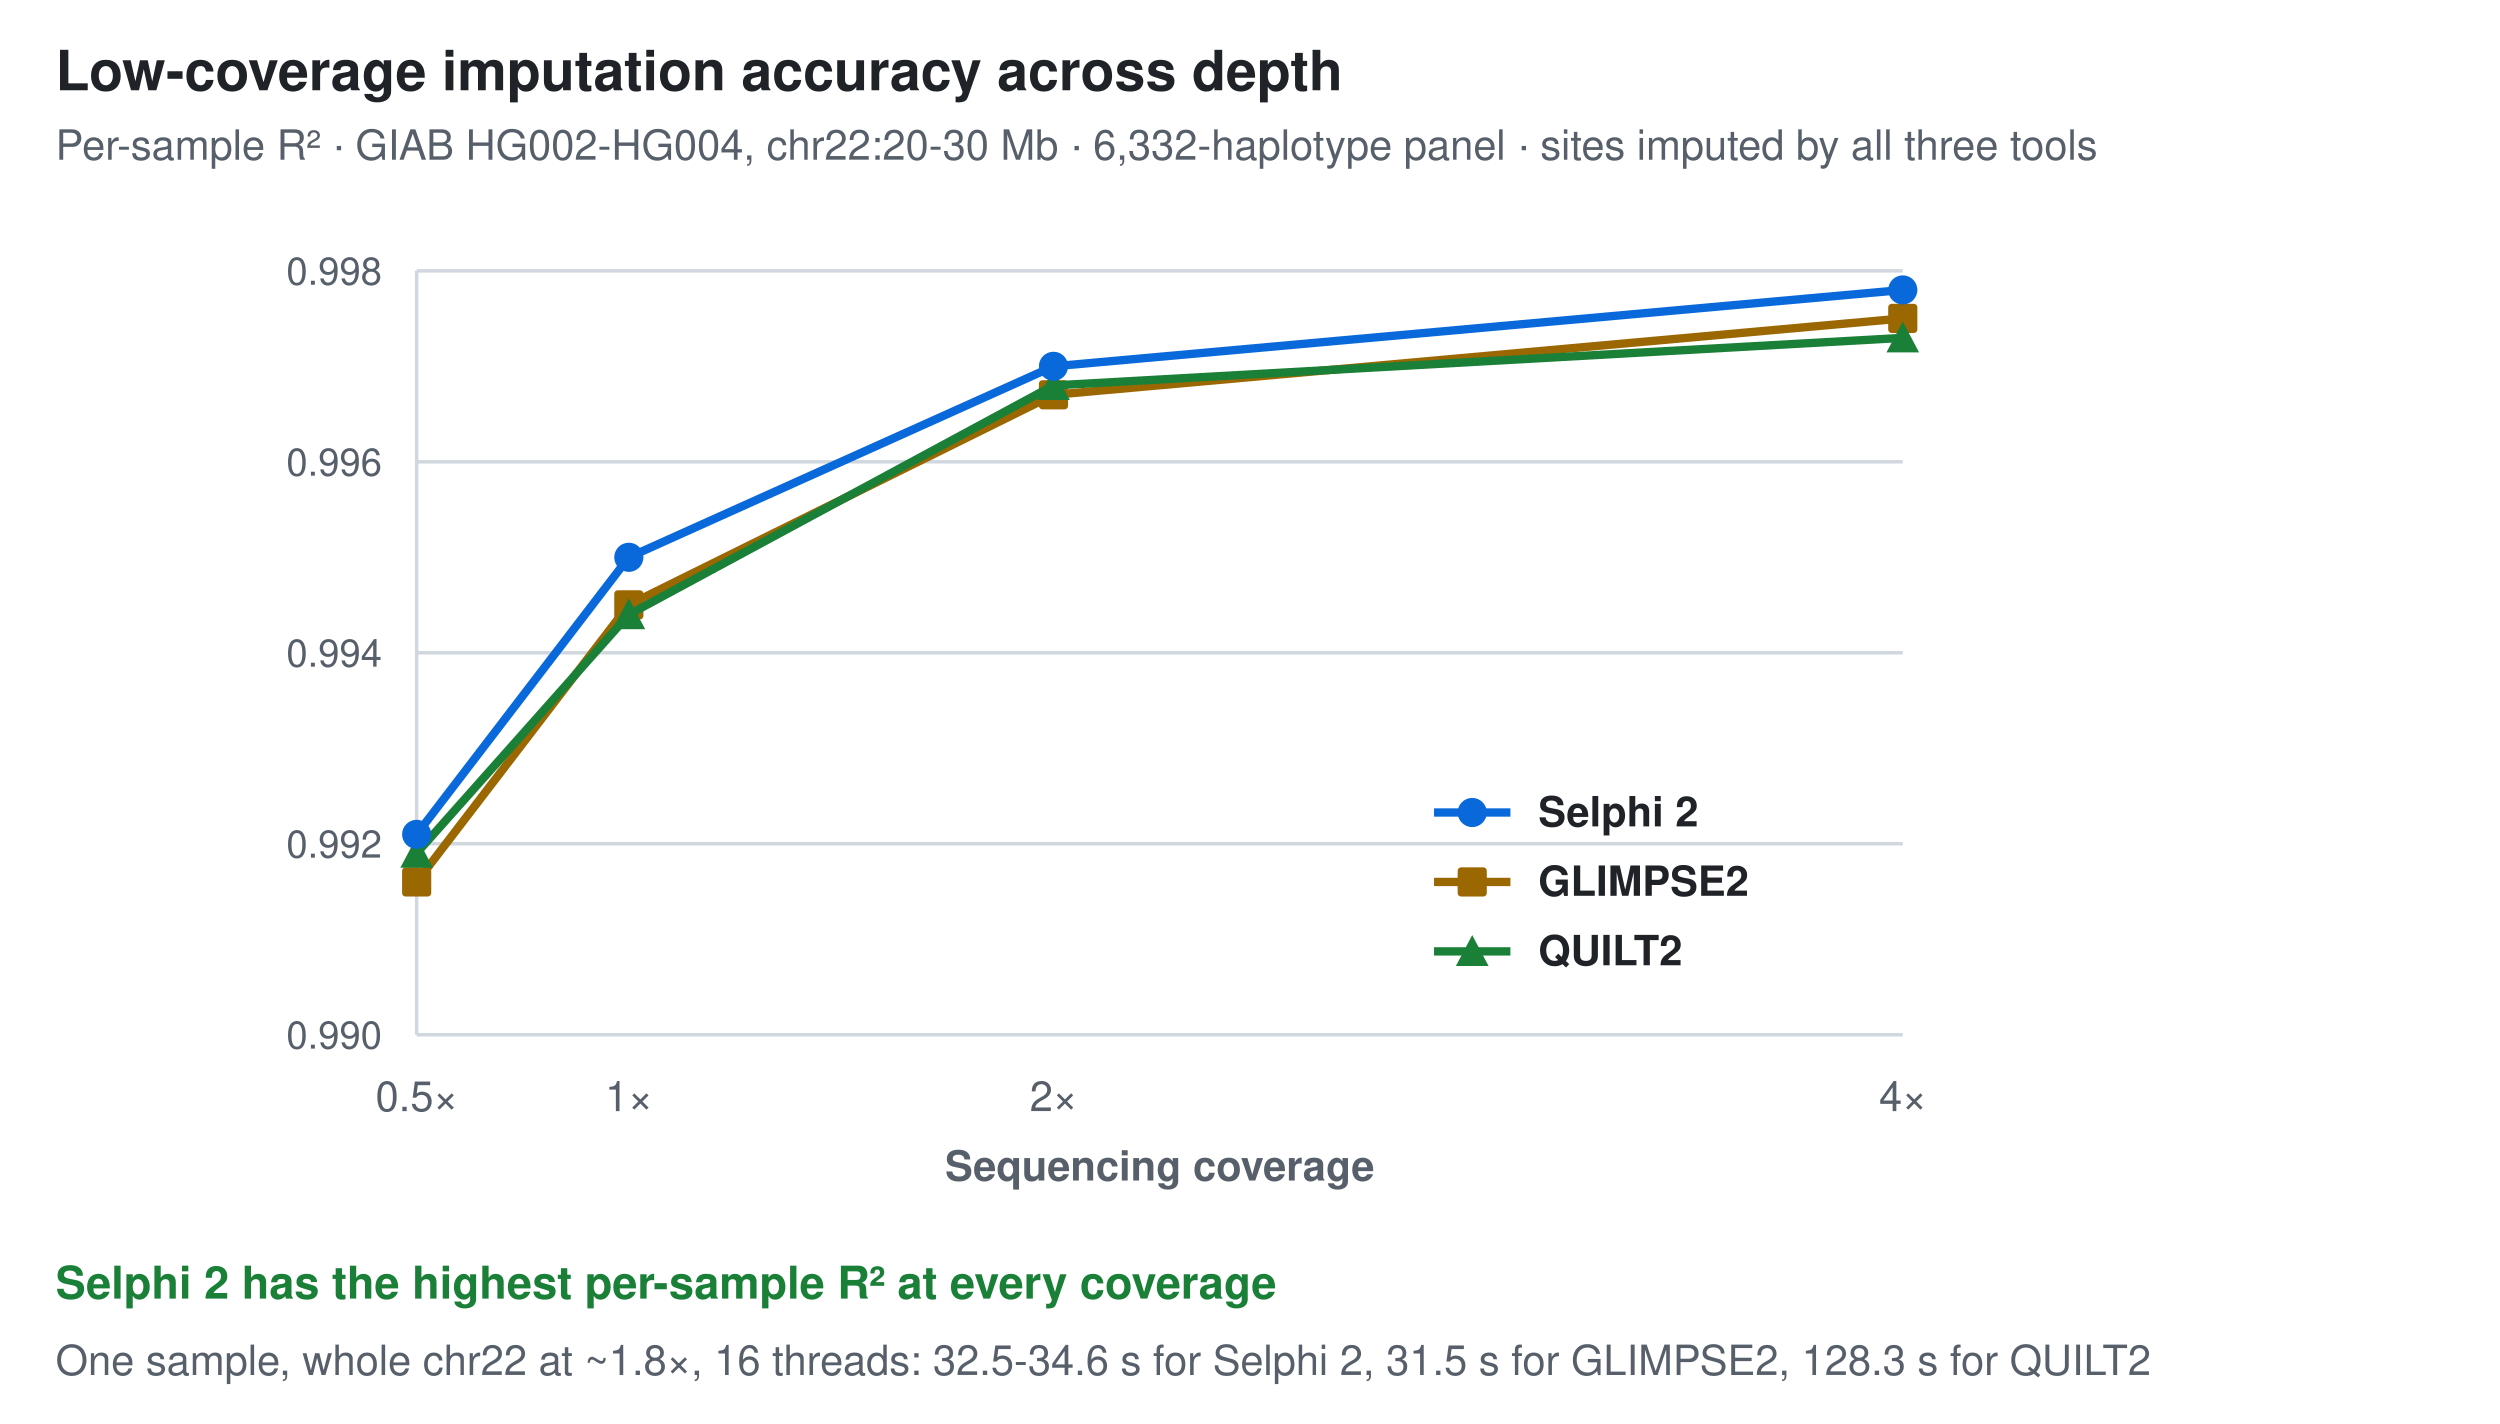
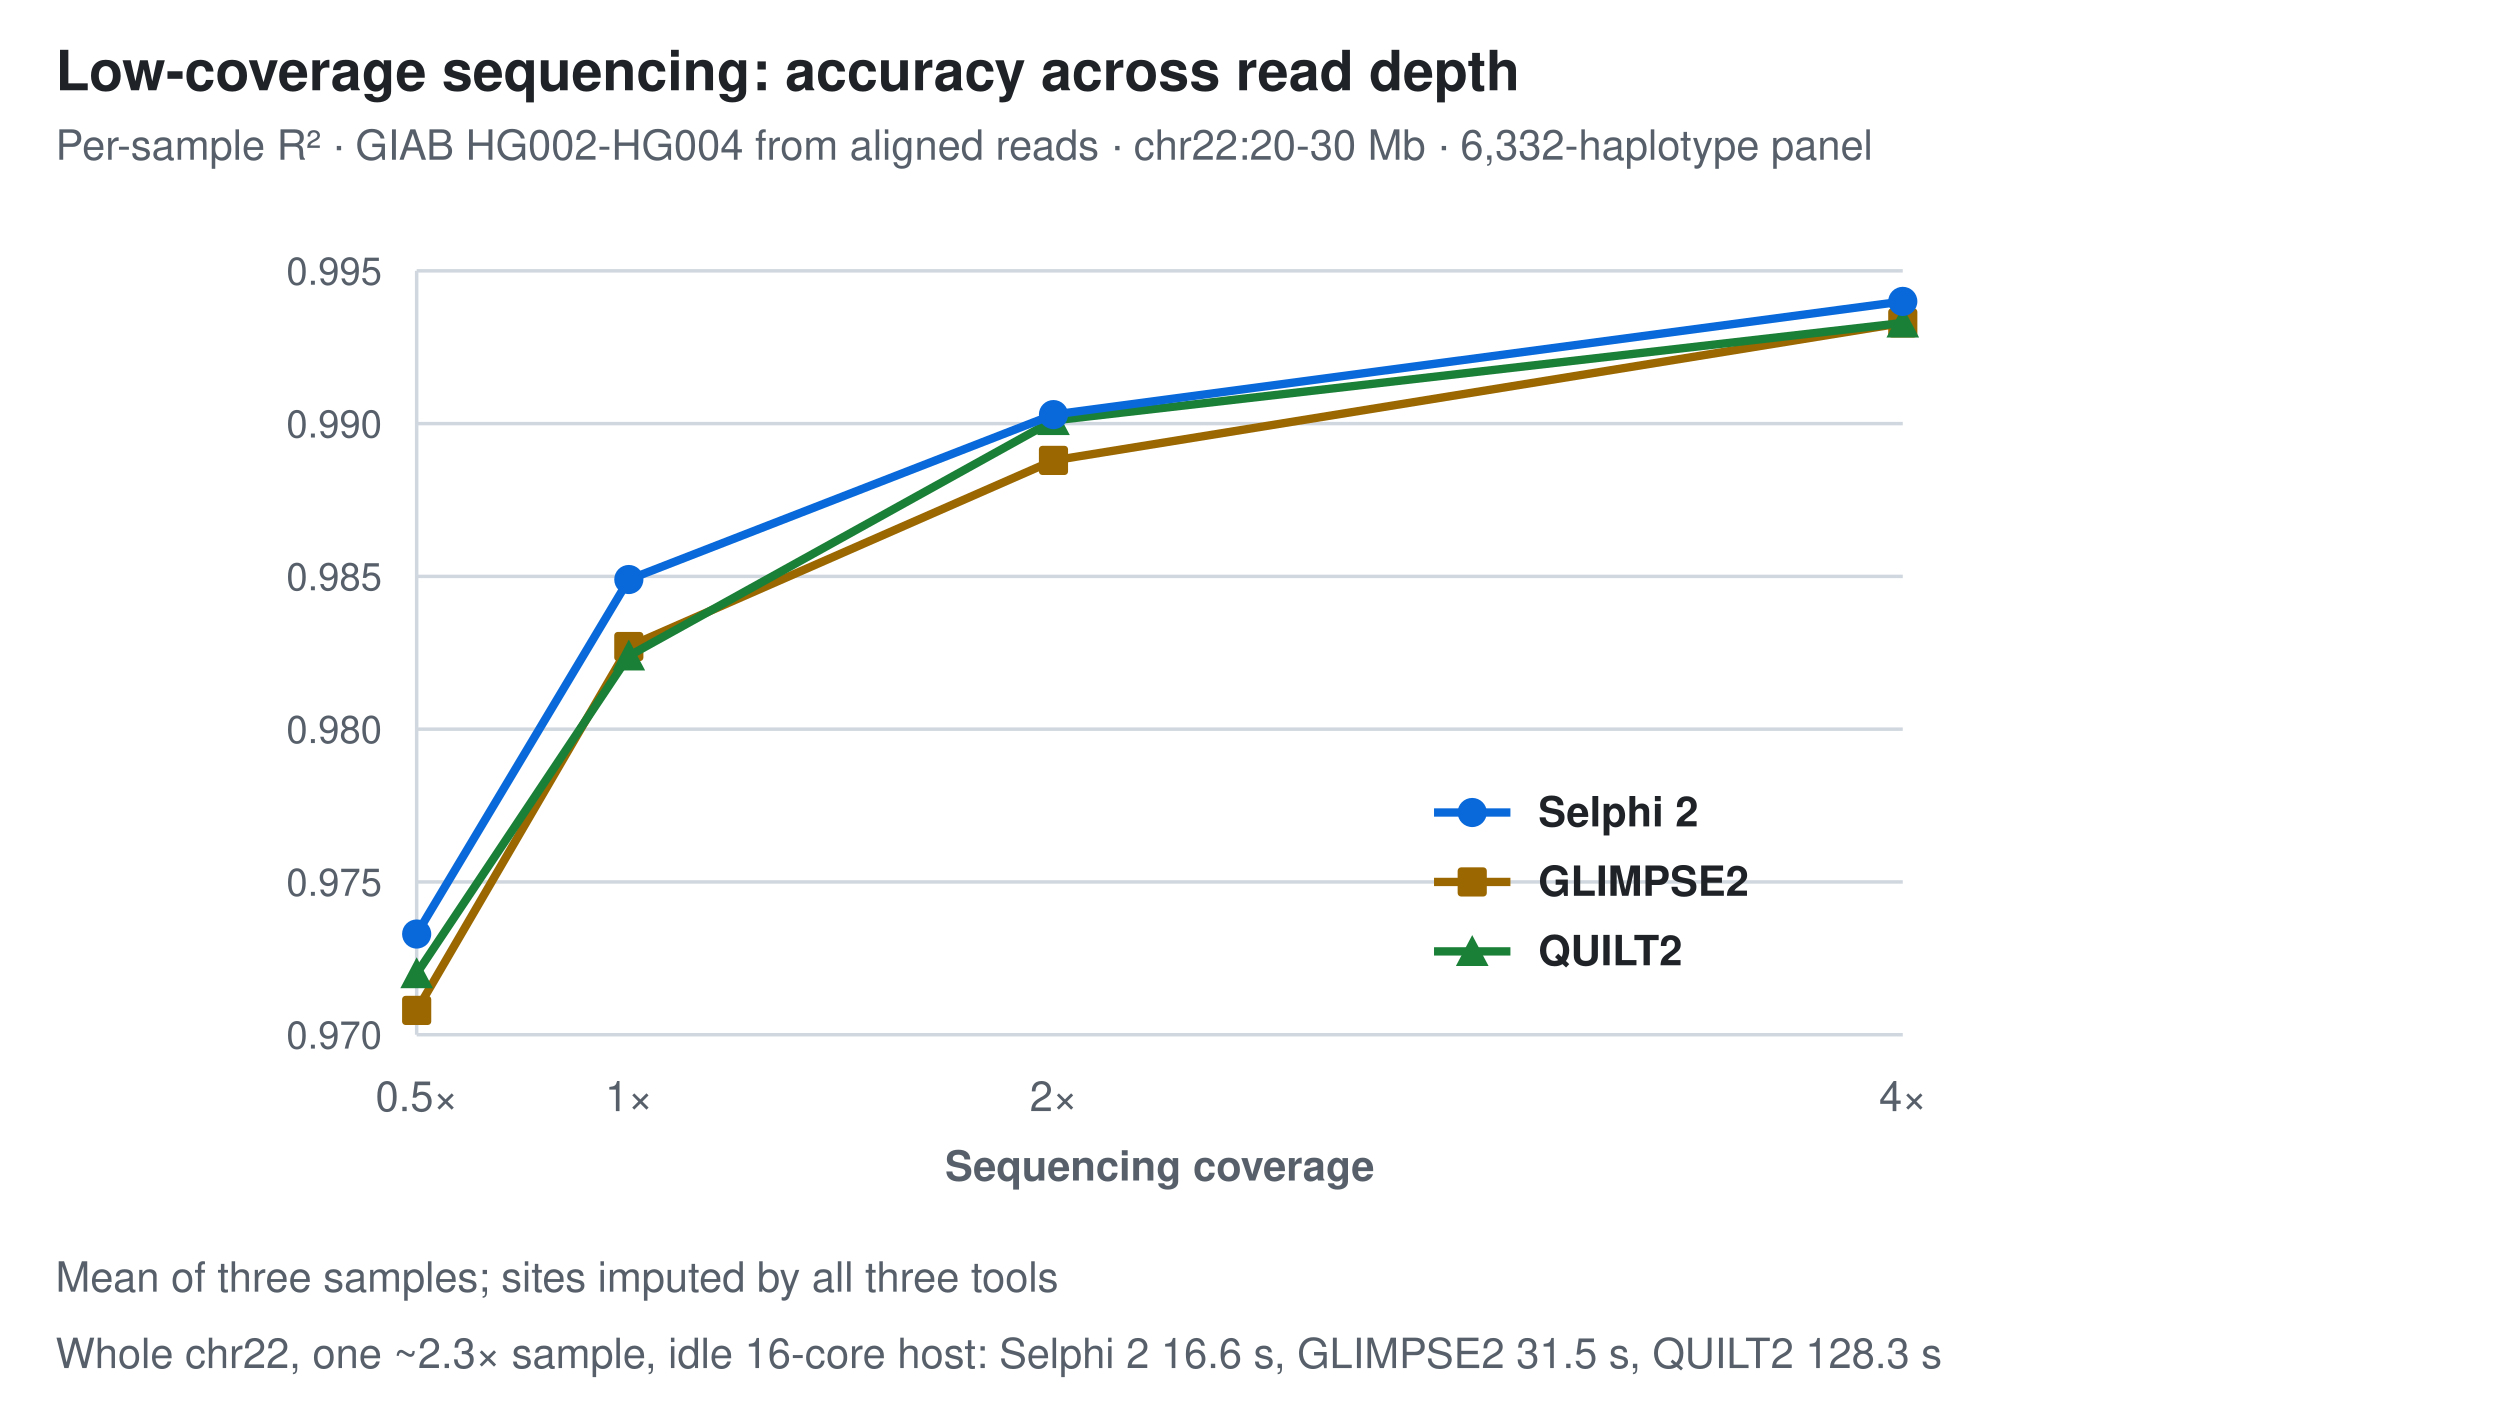
<svg xmlns="http://www.w3.org/2000/svg" viewBox="0 0 720 410" font-family="-apple-system, BlinkMacSystemFont, 'Segoe UI', Helvetica, Arial, sans-serif">
-   <text x="16" y="26" fill="#1f2328" font-size="16" font-weight="700">Low-coverage imputation accuracy across depth</text>
-   <text x="16" y="46" fill="#57606a" font-size="12">Per-sample R² · GIAB HG002-HG004, chr22:20-30 Mb · 6,332-haplotype panel · sites imputed by all three tools</text>
+   <text x="16" y="26" fill="#1f2328" font-size="16" font-weight="700">Low-coverage sequencing: accuracy across read depth</text>
+   <text x="16" y="46" fill="#57606a" font-size="12">Per-sample R² · GIAB HG002-HG004 from aligned reads · chr22:20-30 Mb · 6,332-haplotype panel</text>
  <line x1="120" y1="298.0" x2="548" y2="298.0" stroke="#d0d7de" stroke-width="1" />
-   <text x="110" y="302.0" text-anchor="end" fill="#57606a" font-size="11">0.990</text>
-   <line x1="120" y1="243.0" x2="548" y2="243.0" stroke="#d0d7de" stroke-width="1" />
-   <text x="110" y="247.0" text-anchor="end" fill="#57606a" font-size="11">0.992</text>
-   <line x1="120" y1="188.0" x2="548" y2="188.0" stroke="#d0d7de" stroke-width="1" />
-   <text x="110" y="192.0" text-anchor="end" fill="#57606a" font-size="11">0.994</text>
-   <line x1="120" y1="133.0" x2="548" y2="133.0" stroke="#d0d7de" stroke-width="1" />
-   <text x="110" y="137.0" text-anchor="end" fill="#57606a" font-size="11">0.996</text>
+   <text x="110" y="302.0" text-anchor="end" fill="#57606a" font-size="11">0.970</text>
+   <line x1="120" y1="254.0" x2="548" y2="254.0" stroke="#d0d7de" stroke-width="1" />
+   <text x="110" y="258.0" text-anchor="end" fill="#57606a" font-size="11">0.975</text>
+   <line x1="120" y1="210.0" x2="548" y2="210.0" stroke="#d0d7de" stroke-width="1" />
+   <text x="110" y="214.0" text-anchor="end" fill="#57606a" font-size="11">0.980</text>
+   <line x1="120" y1="166.0" x2="548" y2="166.0" stroke="#d0d7de" stroke-width="1" />
+   <text x="110" y="170.0" text-anchor="end" fill="#57606a" font-size="11">0.985</text>
+   <line x1="120" y1="122.0" x2="548" y2="122.0" stroke="#d0d7de" stroke-width="1" />
+   <text x="110" y="126.0" text-anchor="end" fill="#57606a" font-size="11">0.990</text>
  <line x1="120" y1="78.0" x2="548" y2="78.0" stroke="#d0d7de" stroke-width="1" />
-   <text x="110" y="82.0" text-anchor="end" fill="#57606a" font-size="11">0.998</text>
+   <text x="110" y="82.0" text-anchor="end" fill="#57606a" font-size="11">0.995</text>
  <text x="120.0" y="320" text-anchor="middle" fill="#57606a" font-size="12">0.5×</text>
  <text x="181.1" y="320" text-anchor="middle" fill="#57606a" font-size="12">1×</text>
  <text x="303.4" y="320" text-anchor="middle" fill="#57606a" font-size="12">2×</text>
  <text x="548.0" y="320" text-anchor="middle" fill="#57606a" font-size="12">4×</text>
  <text x="334.0" y="340" text-anchor="middle" fill="#57606a" font-size="12" font-weight="600">Sequencing coverage</text>
  <line x1="120" y1="78" x2="120" y2="298" stroke="#d0d7de" stroke-width="1" />
-   <polyline points="120.0,254.0 181.1,174.2 303.4,113.7 548.0,91.7" fill="none" stroke="#9a6700" stroke-width="2.4" />
-   <rect x="115.8" y="249.8" width="8.4" height="8.4" rx="1" fill="#9a6700" />
-   <rect x="176.9" y="170.0" width="8.4" height="8.4" rx="1" fill="#9a6700" />
-   <rect x="299.2" y="109.5" width="8.4" height="8.4" rx="1" fill="#9a6700" />
-   <rect x="543.8" y="87.5" width="8.4" height="8.4" rx="1" fill="#9a6700" />
-   <polyline points="120.0,245.7 181.1,177.0 303.4,111.0 548.0,97.3" fill="none" stroke="#1a7f37" stroke-width="2.4" />
-   <polygon points="120.0,241.0 115.3,249.9 124.7,249.9" fill="#1a7f37" />
-   <polygon points="181.1,172.3 176.4,181.2 185.8,181.2" fill="#1a7f37" />
-   <polygon points="303.4,106.3 298.7,115.2 308.1,115.2" fill="#1a7f37" />
-   <polygon points="548.0,92.6 543.3,101.5 552.7,101.5" fill="#1a7f37" />
-   <polyline points="120.0,240.3 181.1,160.5 303.4,105.5 548.0,83.5" fill="none" stroke="#0969da" stroke-width="2.4" />
-   <circle cx="120.0" cy="240.3" r="4.2" fill="#0969da" />
-   <circle cx="181.1" cy="160.5" r="4.2" fill="#0969da" />
-   <circle cx="303.4" cy="105.5" r="4.2" fill="#0969da" />
-   <circle cx="548.0" cy="83.5" r="4.2" fill="#0969da" />
+   <polyline points="120.0,291.0 181.1,186.2 303.4,132.6 548.0,93.0" fill="none" stroke="#9a6700" stroke-width="2.4" />
+   <rect x="115.8" y="286.8" width="8.4" height="8.4" rx="1" fill="#9a6700" />
+   <rect x="176.9" y="182.0" width="8.4" height="8.4" rx="1" fill="#9a6700" />
+   <rect x="299.2" y="128.4" width="8.4" height="8.4" rx="1" fill="#9a6700" />
+   <rect x="543.8" y="88.8" width="8.4" height="8.4" rx="1" fill="#9a6700" />
+   <polyline points="120.0,280.4 181.1,188.9 303.4,121.1 548.0,93.0" fill="none" stroke="#1a7f37" stroke-width="2.4" />
+   <polygon points="120.0,275.7 115.3,284.6 124.7,284.6" fill="#1a7f37" />
+   <polygon points="181.1,184.2 176.4,193.1 185.8,193.1" fill="#1a7f37" />
+   <polygon points="303.4,116.4 298.7,125.3 308.1,125.3" fill="#1a7f37" />
+   <polygon points="548.0,88.3 543.3,97.2 552.7,97.2" fill="#1a7f37" />
+   <polyline points="120.0,269.0 181.1,166.9 303.4,119.4 548.0,86.8" fill="none" stroke="#0969da" stroke-width="2.4" />
+   <circle cx="120.0" cy="269.0" r="4.2" fill="#0969da" />
+   <circle cx="181.1" cy="166.9" r="4.2" fill="#0969da" />
+   <circle cx="303.4" cy="119.4" r="4.2" fill="#0969da" />
+   <circle cx="548.0" cy="86.8" r="4.2" fill="#0969da" />
  <line x1="413" y1="234" x2="435" y2="234" stroke="#0969da" stroke-width="2.4" />
  <circle cx="424.0" cy="234.0" r="4.2" fill="#0969da" />
  <text x="443" y="238" fill="#1f2328" font-size="12" font-weight="600">Selphi 2</text>
  <line x1="413" y1="254" x2="435" y2="254" stroke="#9a6700" stroke-width="2.4" />
  <rect x="419.8" y="249.8" width="8.4" height="8.4" rx="1" fill="#9a6700" />
  <text x="443" y="258" fill="#1f2328" font-size="12" font-weight="600">GLIMPSE2</text>
  <line x1="413" y1="274" x2="435" y2="274" stroke="#1a7f37" stroke-width="2.4" />
  <polygon points="424.0,269.3 419.3,278.2 428.7,278.2" fill="#1a7f37" />
  <text x="443" y="278" fill="#1f2328" font-size="12" font-weight="600">QUILT2</text>
-   <text x="16" y="374" fill="#1a7f37" font-size="13" font-weight="700">Selphi 2 has the highest per-sample R² at every coverage</text>
-   <text x="16" y="396" fill="#57606a" font-size="12">One sample, whole chr22 at ~1.8×, 16 threads: 32.5-34.6 s for Selphi 2, 31.5 s for GLIMPSE2, 128.3 s for QUILT2</text>
+   <text x="16" y="372" fill="#57606a" font-size="12">Mean of three samples; sites imputed by all three tools</text>
+   <text x="16" y="394" fill="#57606a" font-size="12">Whole chr22, one ~2.3× sample, idle 16-core host: Selphi 2 16.6 s, GLIMPSE2 31.5 s, QUILT2 128.3 s</text>
</svg>
